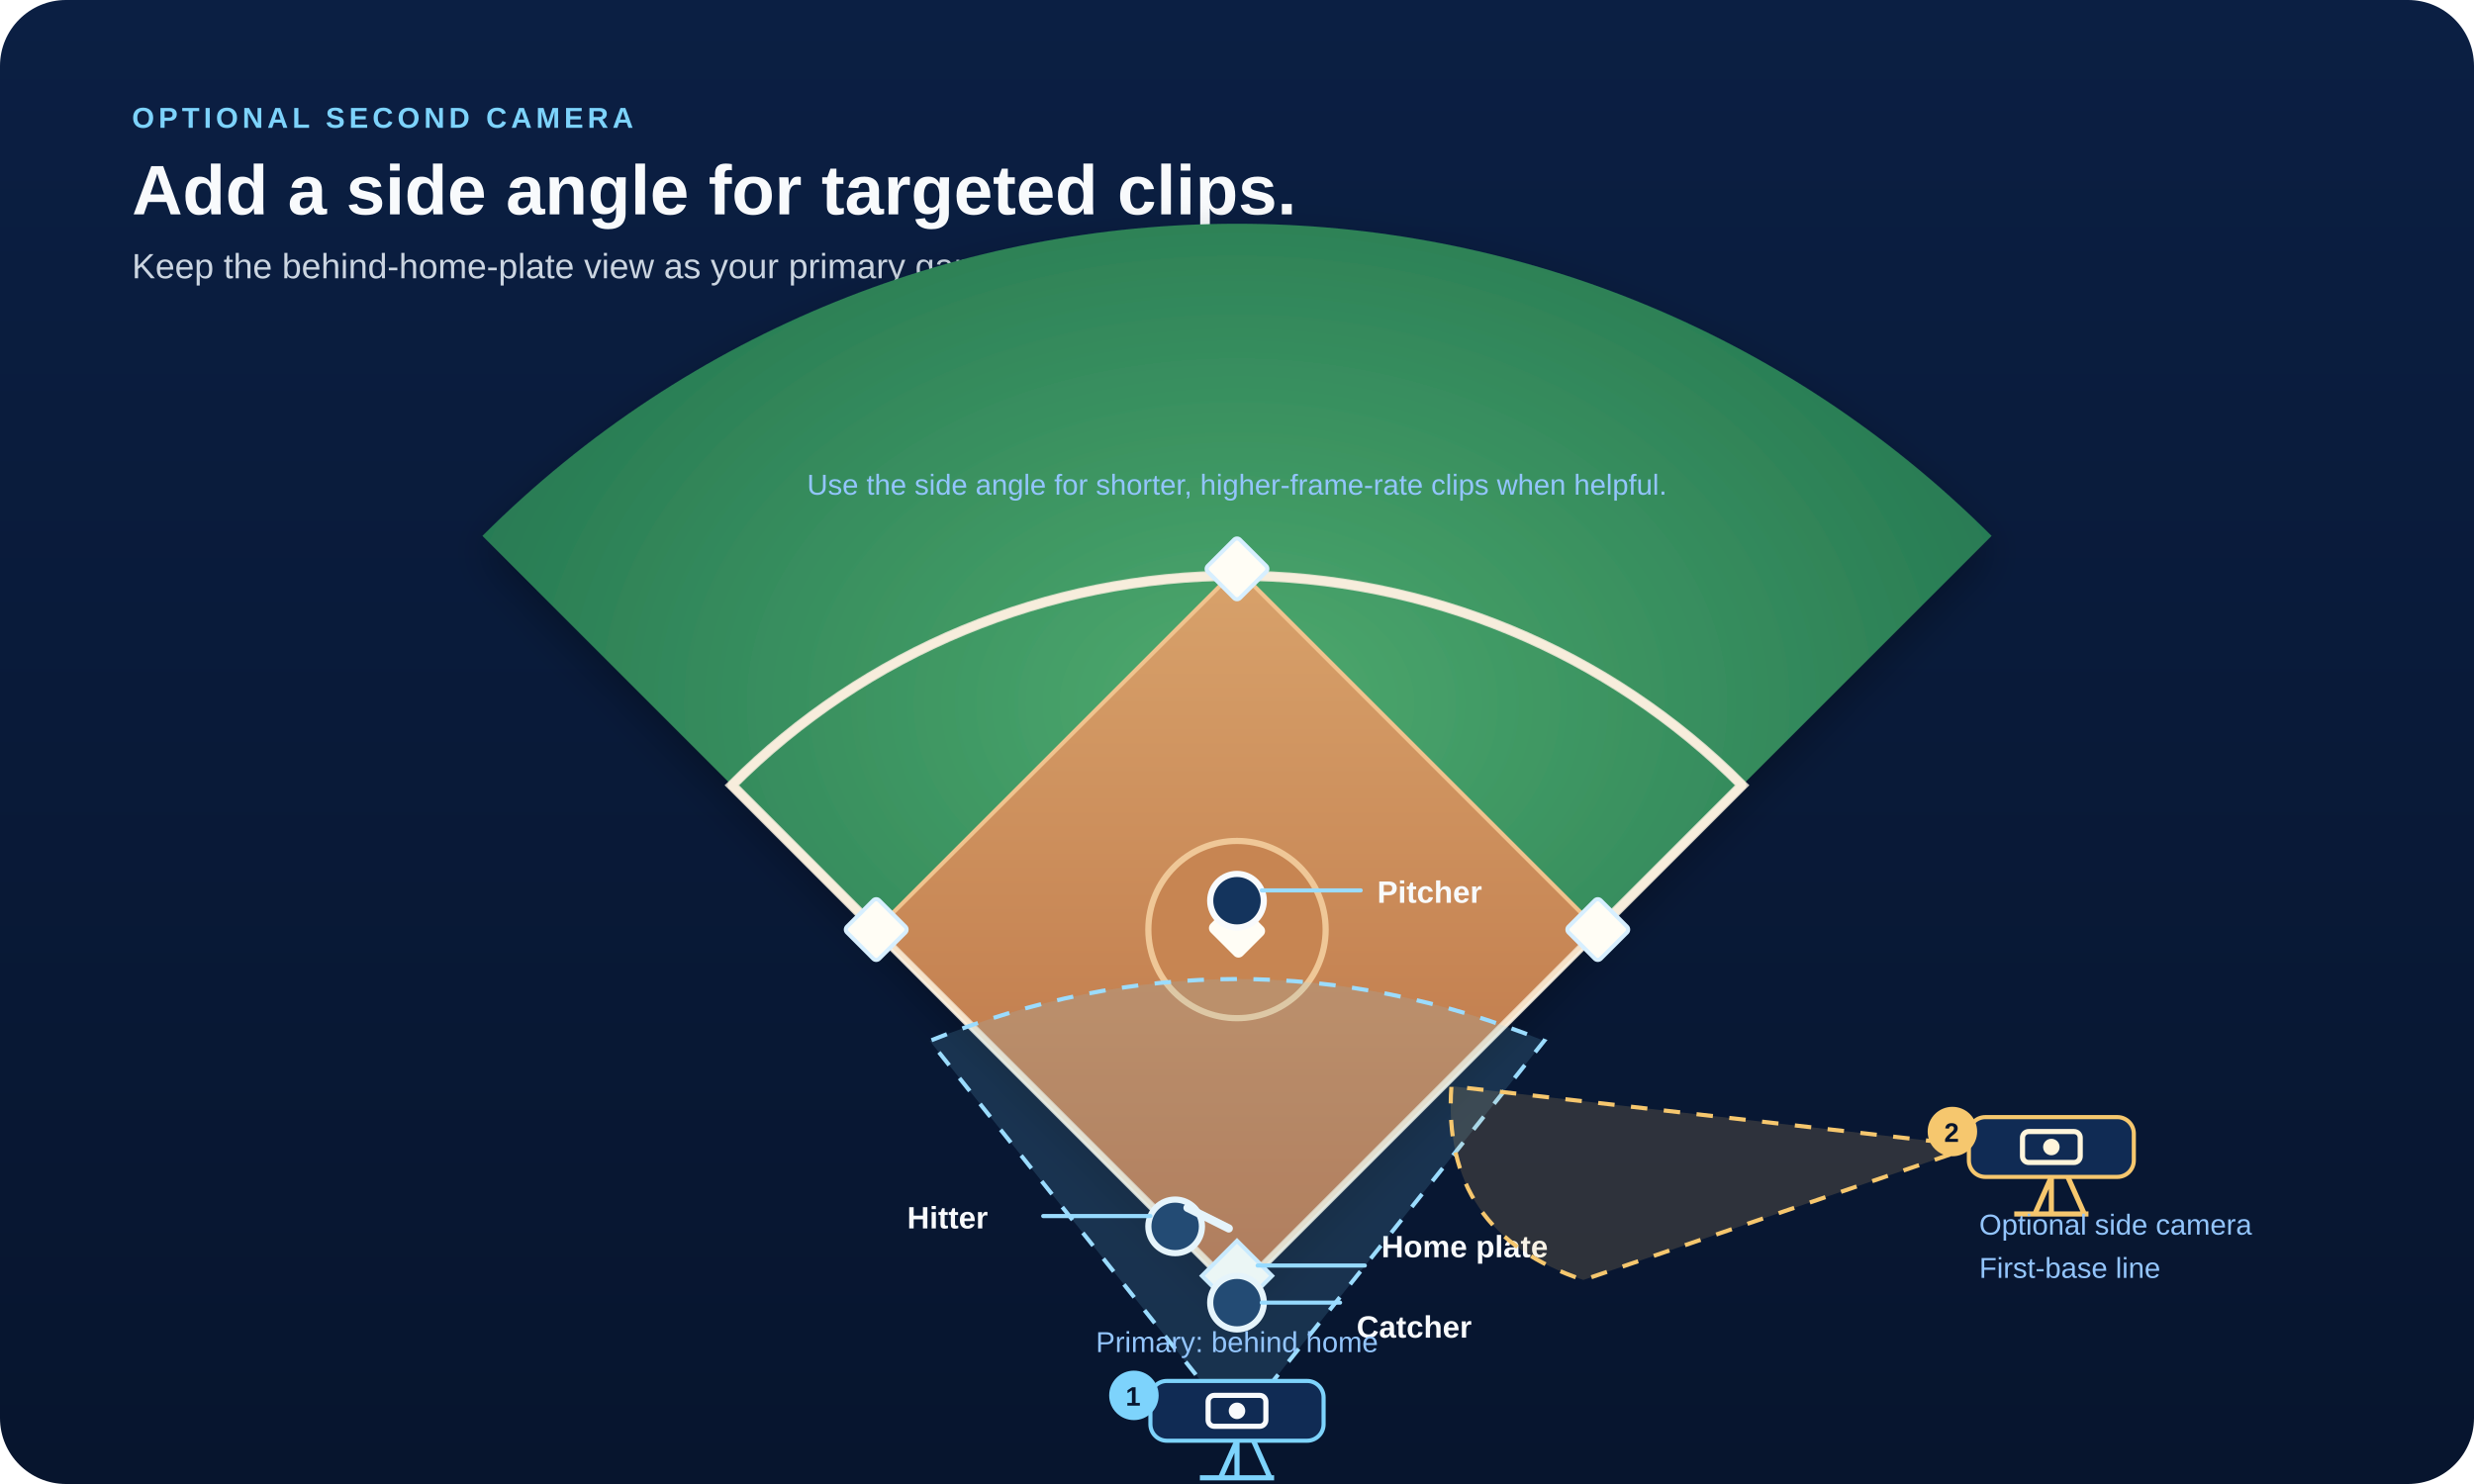
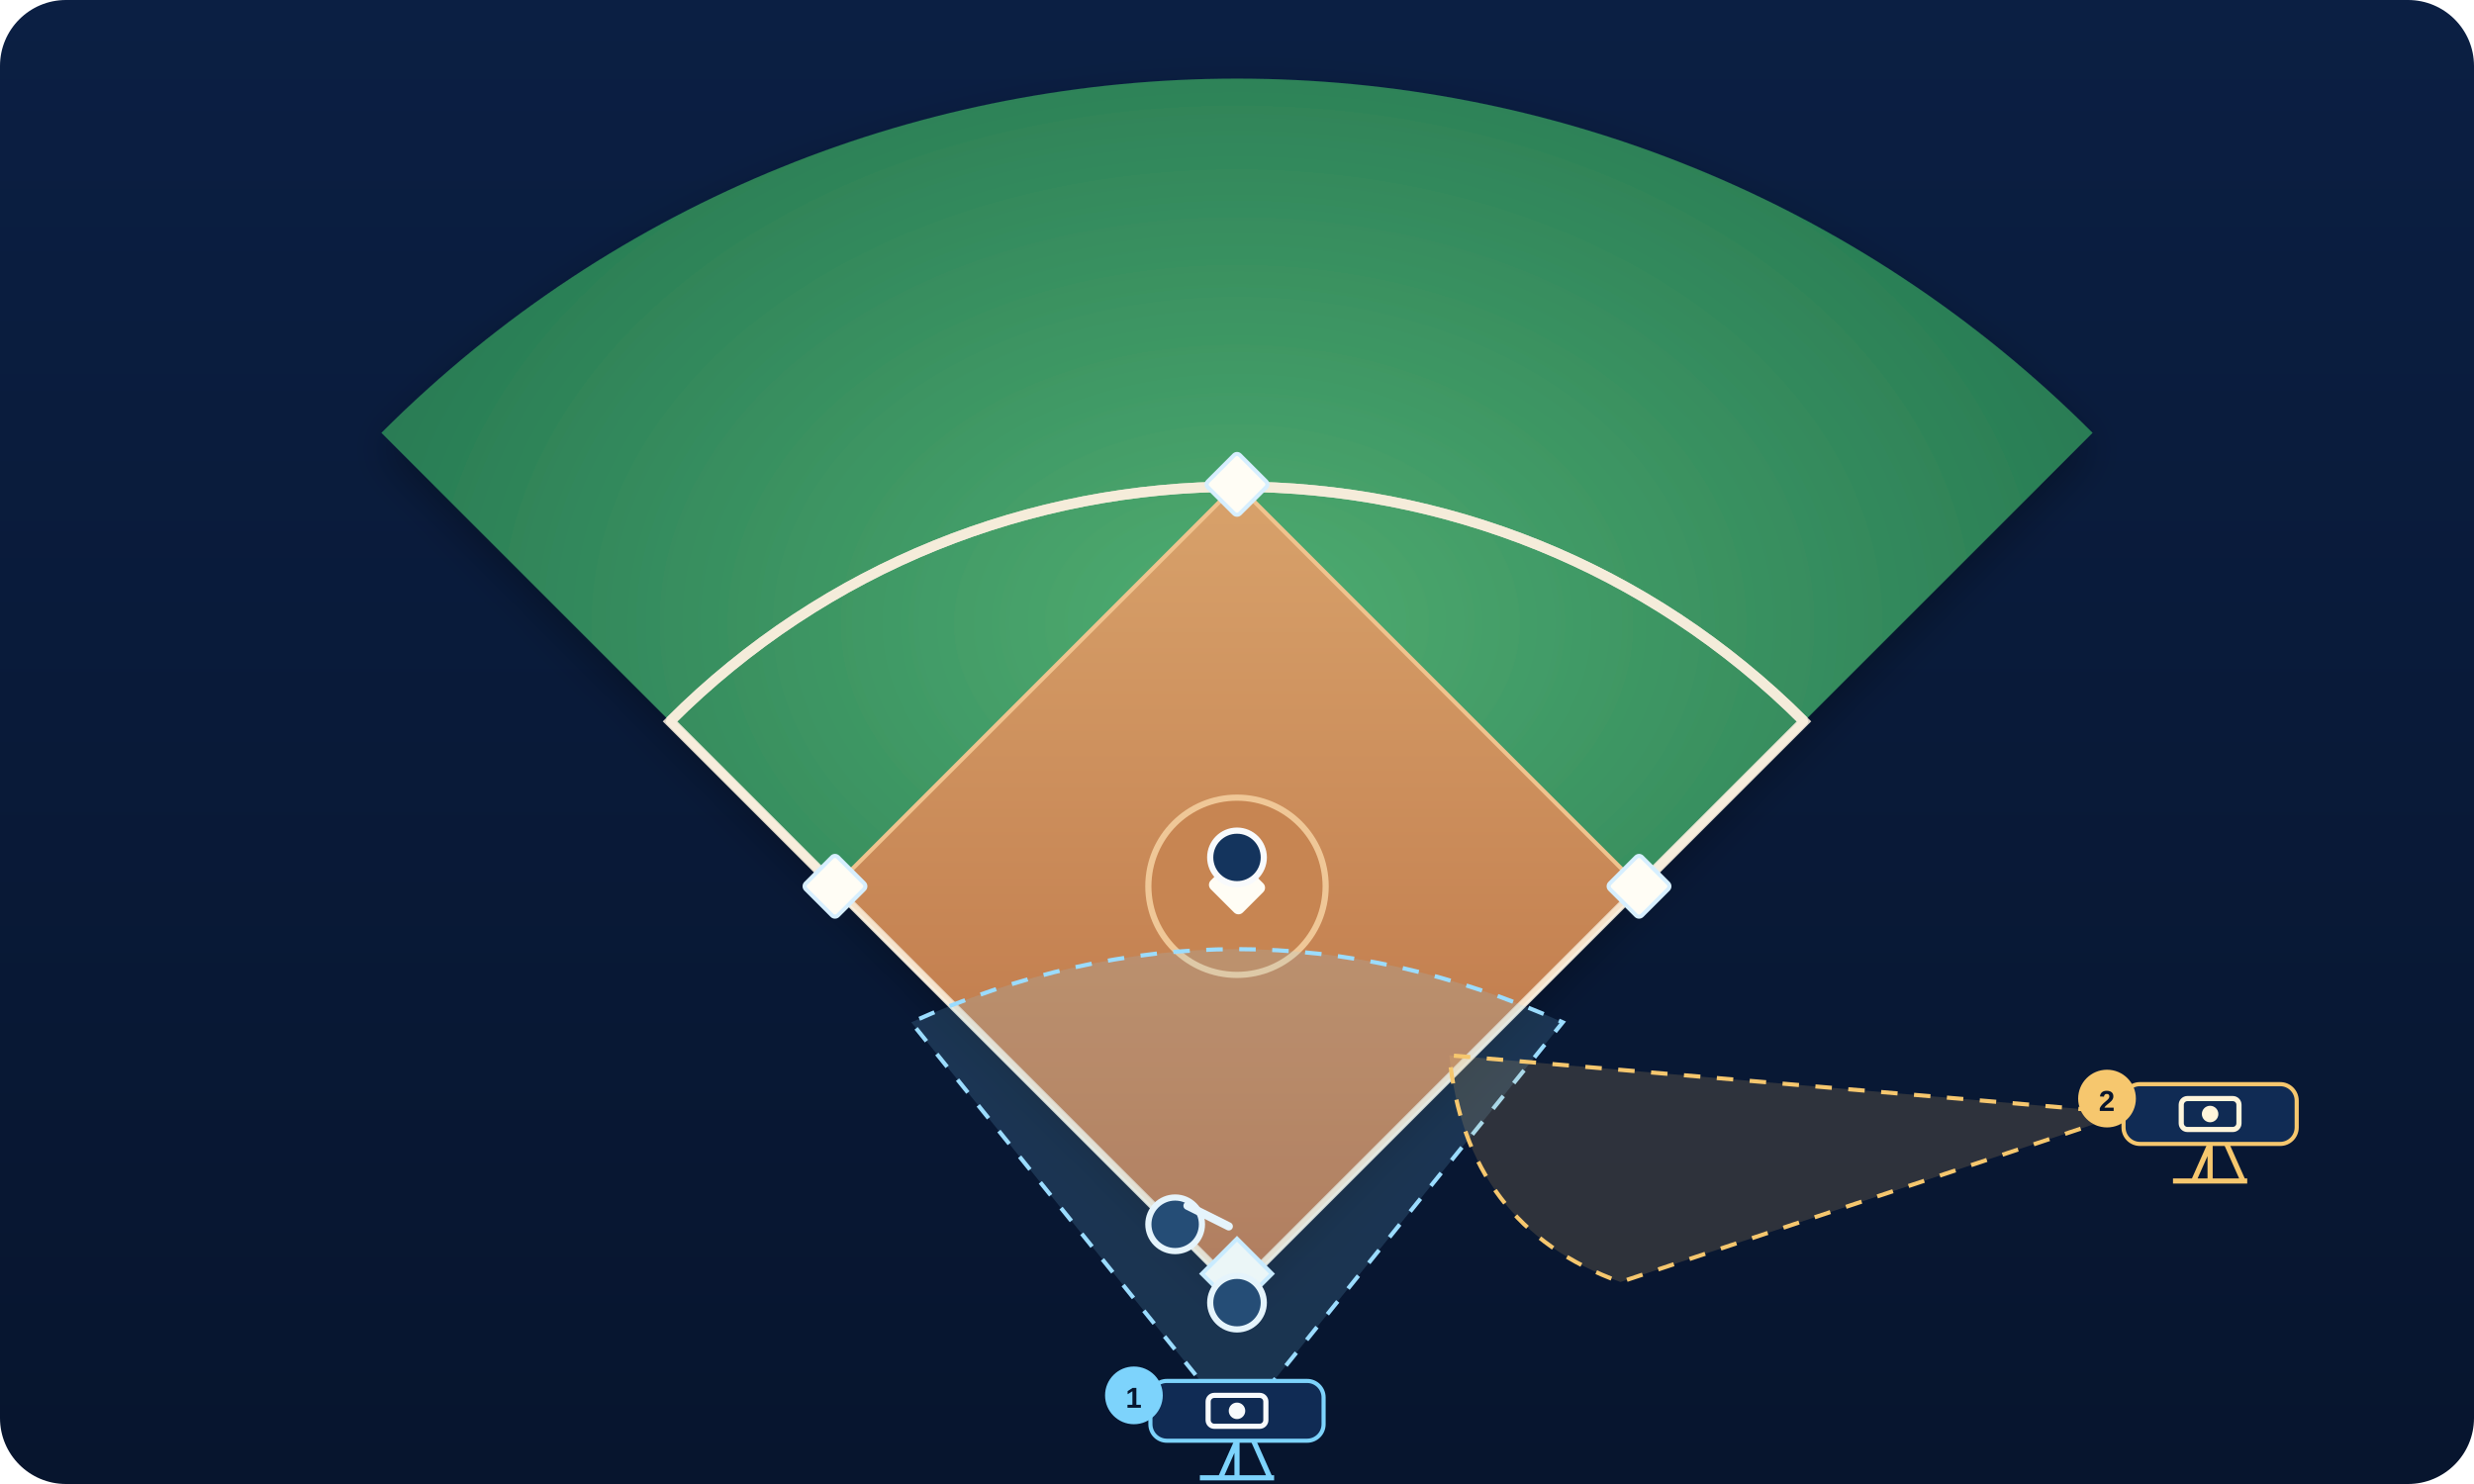
<svg xmlns="http://www.w3.org/2000/svg" width="1200" height="720" viewBox="0 0 1200 720" role="img" aria-labelledby="title desc">
  <defs>
    <linearGradient id="night" x1="0" y1="0" x2="0" y2="1">
      <stop stop-color="#0b1f43" />
      <stop offset="1" stop-color="#07152e" />
    </linearGradient>
    <radialGradient id="grass" cx="50%" cy="45%" r="65%">
-       <stop stop-color="#4eaa6e" />
+       <stop stop-color="#50ad71" />
      <stop offset="1" stop-color="#1f704d" />
    </radialGradient>
    <linearGradient id="dirt" x1="0" y1="0" x2="0" y2="1">
      <stop stop-color="#d8a26b" />
      <stop offset="1" stop-color="#b96e42" />
    </linearGradient>
    <filter id="shadow">
      <feDropShadow dx="0" dy="8" stdDeviation="10" flood-opacity=".28" />
    </filter>
-     <style>.k{font-family:Arial,Helvetica,sans-serif}.eyebrow{fill:#7dd3fc;font-size:14px;font-weight:800;letter-spacing:2px}.title{fill:#f8fafc;font-size:34px;font-weight:800}.hint{fill:#cbd5e1;font-size:17px}.fieldline{stroke:#f7eddc;stroke-width:4;fill:none;stroke-linecap:round}.label{fill:#f8fafc;font-size:15px;font-weight:700}.sub{fill:#93c5fd;font-size:14px}.leader{stroke:#9bdcff;stroke-width:2;fill:none;stroke-linecap:round}.player{fill:#14345d;stroke:#f8fafc;stroke-width:3}.base{fill:#fffdf5;stroke:#d7efff;stroke-width:2}.primary{fill:#7dd3fc}.secondary{fill:#f6c76e}</style>
  </defs>
  <rect width="1200" height="720" rx="32" fill="url(#night)" />
-   <text x="64" y="62" class="k eyebrow">OPTIONAL SECOND CAMERA</text>
-   <text x="64" y="104" class="k title">Add a side angle for targeted clips.</text>
-   <text x="64" y="135" class="k hint">Keep the behind-home-plate view as your primary game camera.</text>
-   <path d="M600 626 L234 260 A518 518 0 0 1 966 260 Z" fill="url(#grass)" filter="url(#shadow)" />
-   <path d="M600 626 L355 381 A346 346 0 0 1 845 381 Z" fill="none" stroke="#f7eddc" stroke-opacity=".84" stroke-width="5" />
-   <path d="M600 626 L355 381 M600 626 L845 381" class="fieldline" />
-   <path d="M355 381 A346 346 0 0 1 845 381" class="fieldline" />
-   <path d="M600 626 L425 451 L600 276 L775 451 Z" fill="url(#dirt)" stroke="#f0c38e" stroke-width="2" />
-   <path d="M600 626 L425 451 M600 626 L775 451" fill="none" stroke="#f8f0e2" stroke-opacity=".7" stroke-width="3" />
-   <rect x="414" y="440" width="22" height="22" rx="2" class="base" transform="rotate(45 425 451)" />
-   <rect x="589" y="265" width="22" height="22" rx="2" class="base" transform="rotate(45 600 276)" />
-   <rect x="764" y="440" width="22" height="22" rx="2" class="base" transform="rotate(45 775 451)" />
-   <path d="M600 602 l17 17 -17 17 -17-17z" class="base" />
-   <circle cx="600" cy="451" r="43" fill="#c78552" stroke="#efc797" stroke-width="3" />
-   <rect x="589" y="441" width="22" height="20" rx="3" fill="#fffdf5" transform="rotate(45 600 451)" />
-   <circle cx="600" cy="437" r="13" class="player" />
-   <circle cx="570" cy="595" r="13" class="player" />
-   <circle cx="600" cy="632" r="13" class="player" />
-   <path d="M576 586 l20 10" stroke="#f8fafc" stroke-width="4" stroke-linecap="round" />
-   <path d="M612 432 H660" class="leader" />
-   <text x="668" y="438" class="k label">Pitcher</text>
-   <path d="M558 590 H506" class="leader" />
-   <text x="440" y="596" class="k label">Hitter</text>
-   <path d="M612 632 H650" class="leader" />
-   <text x="658" y="649" class="k label">Catcher</text>
-   <path d="M610 614 H662" class="leader" />
-   <text x="670" y="610" class="k label">Home plate</text>
-   <path d="M600 692 L451 505 Q600 445 749 505 Z" fill="#7dd3fc" fill-opacity=".15" stroke="#9bdcff" stroke-width="2" stroke-dasharray="8 8" />
-   <path d="M958 556 L704 527 Q699 598 768 621 Z" fill="#f6c76e" fill-opacity=".16" stroke="#f6c76e" stroke-width="2" stroke-dasharray="8 8" />
+   <path d="M600 625 L185 210 A587 587 0 0 1 1015 210 Z" fill="url(#grass)" filter="url(#shadow)" />
+   <path d="M600 625 L325 350 A389 389 0 0 1 875 350 Z" fill="none" stroke="#f7eddc" stroke-opacity=".88" stroke-width="5" />
+   <path d="M600 625 L325 350 M600 625 L875 350" fill="none" stroke="#f7eddc" stroke-width="4" stroke-linecap="round" />
+   <path d="M325 350 A389 389 0 0 1 875 350" fill="none" stroke="#f7eddc" stroke-opacity=".88" stroke-width="5" />
+   <path d="M600 625 L405 430 L600 235 L795 430 Z" fill="url(#dirt)" stroke="#f0c38e" stroke-width="2" />
+   <path d="M600 625 L405 430 M600 625 L795 430" fill="none" stroke="#f8f0e2" stroke-opacity=".72" stroke-width="3" />
+   <rect x="394" y="419" width="22" height="22" rx="2" fill="#fffdf5" stroke="#d7efff" stroke-width="2" transform="rotate(45 405 430)" />
+   <rect x="589" y="224" width="22" height="22" rx="2" fill="#fffdf5" stroke="#d7efff" stroke-width="2" transform="rotate(45 600 235)" />
+   <rect x="784" y="419" width="22" height="22" rx="2" fill="#fffdf5" stroke="#d7efff" stroke-width="2" transform="rotate(45 795 430)" />
+   <path d="M600 601 l17 17 -17 17 -17-17z" fill="#fffdf5" stroke="#d7efff" stroke-width="2" />
+   <circle cx="600" cy="430" r="43" fill="#c78552" stroke="#efc797" stroke-width="3" />
+   <rect x="589" y="420" width="22" height="20" rx="3" fill="#fffdf5" transform="rotate(45 600 430)" />
+   <circle cx="600" cy="416" r="13" fill="#14345d" stroke="#f8fafc" stroke-width="3" />
+   <circle cx="570" cy="594" r="13" fill="#14345d" stroke="#f8fafc" stroke-width="3" />
+   <circle cx="600" cy="632" r="13" fill="#14345d" stroke="#f8fafc" stroke-width="3" />
+   <path d="M576 585 l20 10" stroke="#f8fafc" stroke-width="4" stroke-linecap="round" />
+   <path d="M600 692 L442 496 Q600 425 758 496 Z" fill="#7dd3fc" fill-opacity=".16" stroke="#9bdcff" stroke-width="2" stroke-dasharray="8 8" />
  <g transform="translate(558 670)">
    <rect width="84" height="29" rx="8" fill="#102b54" stroke="#7dd3fc" stroke-width="2" />
    <rect x="28" y="7" width="28" height="15" rx="3" fill="none" stroke="#f8fafc" stroke-width="2.5" />
    <circle cx="42" cy="14.5" r="4" fill="#f8fafc" />
    <path d="M42 29v18m-18 0h36m-10-18 8 18m-16-18-8 18" stroke="#7dd3fc" stroke-width="2.5" />
  </g>
-   <circle cx="550" cy="677" r="12" class="primary" />
-   <text x="546" y="682" class="k" fill="#07152e" font-size="13" font-weight="800">1</text>
-   <text x="600" y="656" text-anchor="middle" class="k sub">Primary: behind home</text>
-   <g transform="translate(955 542)">
-     <rect width="80" height="29" rx="8" fill="#102b54" stroke="#f6c76e" stroke-width="2" />
-     <rect x="26" y="7" width="28" height="15" rx="3" fill="none" stroke="#fff5db" stroke-width="2.5" />
-     <circle cx="40" cy="14.5" r="4" fill="#fff5db" />
-     <path d="M40 29v18m-18 0h36m-10-18 8 18m-16-18-8 18" stroke="#f6c76e" stroke-width="2.5" />
+   <circle cx="550" cy="677" r="14" fill="#7dd3fc" />
+   <text x="546" y="683" fill="#07152e" font-family="Arial,Helvetica,sans-serif" font-size="14" font-weight="800">1</text>
+   <path d="M1032 540 L703 512 Q711 595 786 622 Z" fill="#f6c76e" fill-opacity=".16" stroke="#f6c76e" stroke-width="2" stroke-dasharray="8 8" />
+   <g transform="translate(1030 526)">
+     <rect width="84" height="29" rx="8" fill="#102b54" stroke="#f6c76e" stroke-width="2" />
+     <rect x="28" y="7" width="28" height="15" rx="3" fill="none" stroke="#fff5db" stroke-width="2.5" />
+     <circle cx="42" cy="14.5" r="4" fill="#fff5db" />
+     <path d="M42 29v18m-18 0h36m-10-18 8 18m-16-18-8 18" stroke="#f6c76e" stroke-width="2.5" />
  </g>
-   <circle cx="947" cy="549" r="12" class="secondary" />
-   <text x="943" y="554" class="k" fill="#07152e" font-size="13" font-weight="800">2</text>
-   <text x="960" y="599" class="k sub">Optional side camera</text>
-   <text x="960" y="620" class="k sub">First-base line</text>
-   <text x="600" y="240" text-anchor="middle" class="k sub">Use the side angle for shorter, higher-frame-rate clips when helpful.</text>
+   <circle cx="1022" cy="533" r="14" fill="#f6c76e" />
+   <text x="1018" y="539" fill="#07152e" font-family="Arial,Helvetica,sans-serif" font-size="14" font-weight="800">2</text>
</svg>
